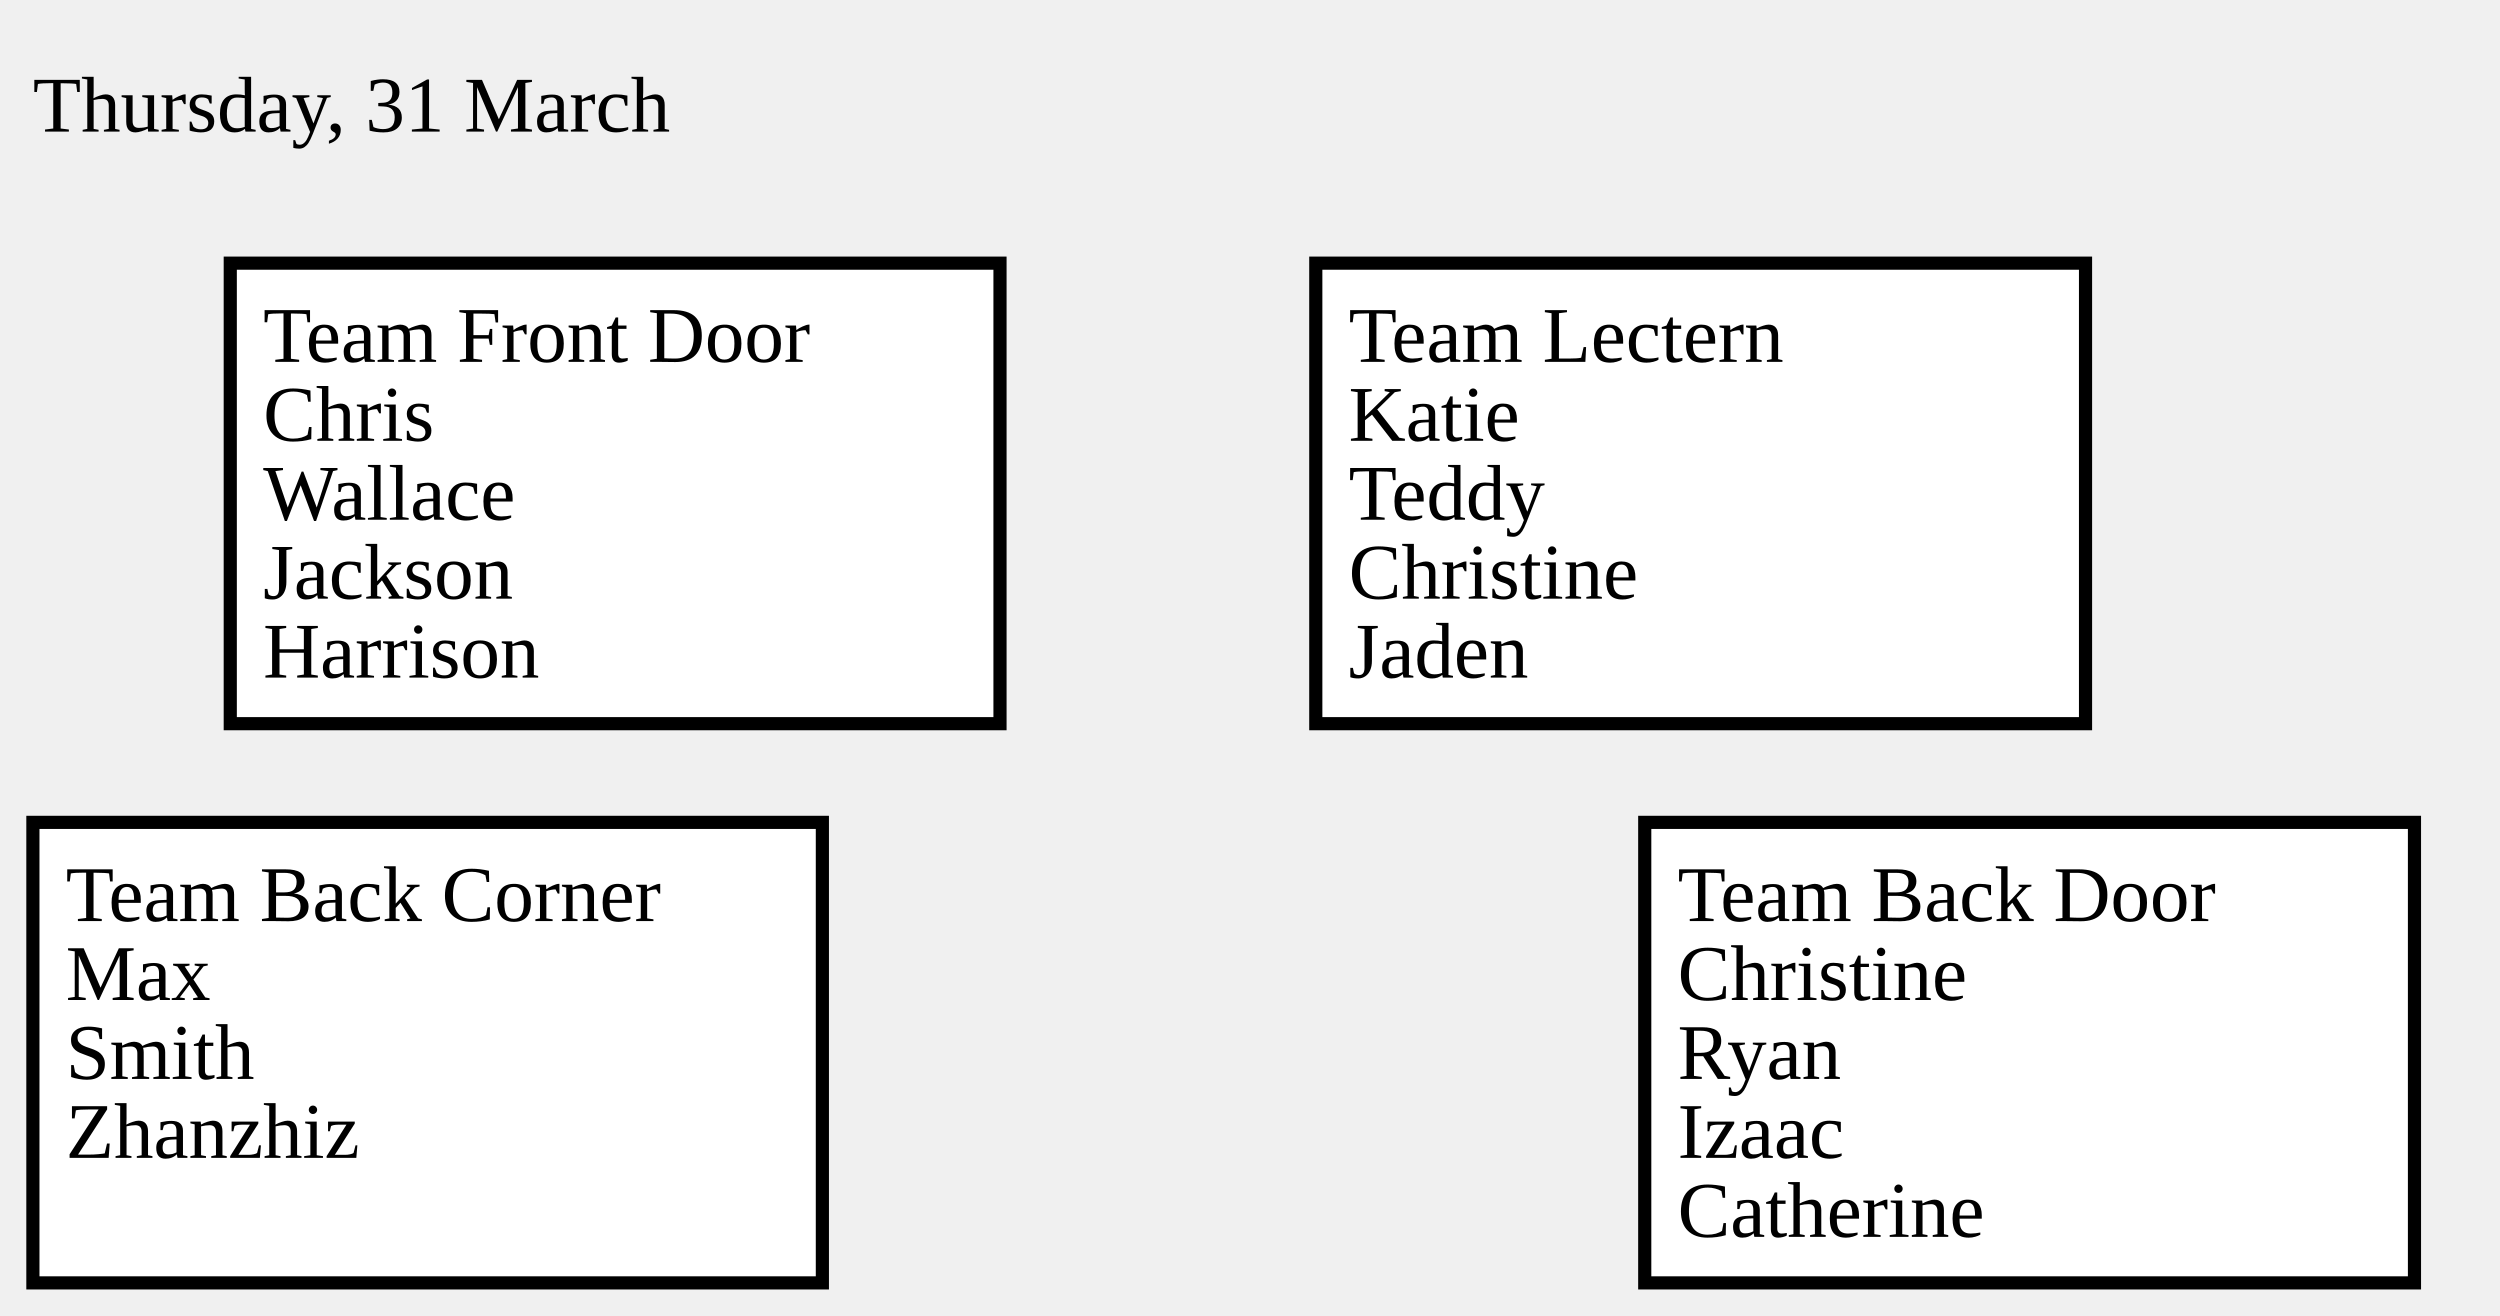
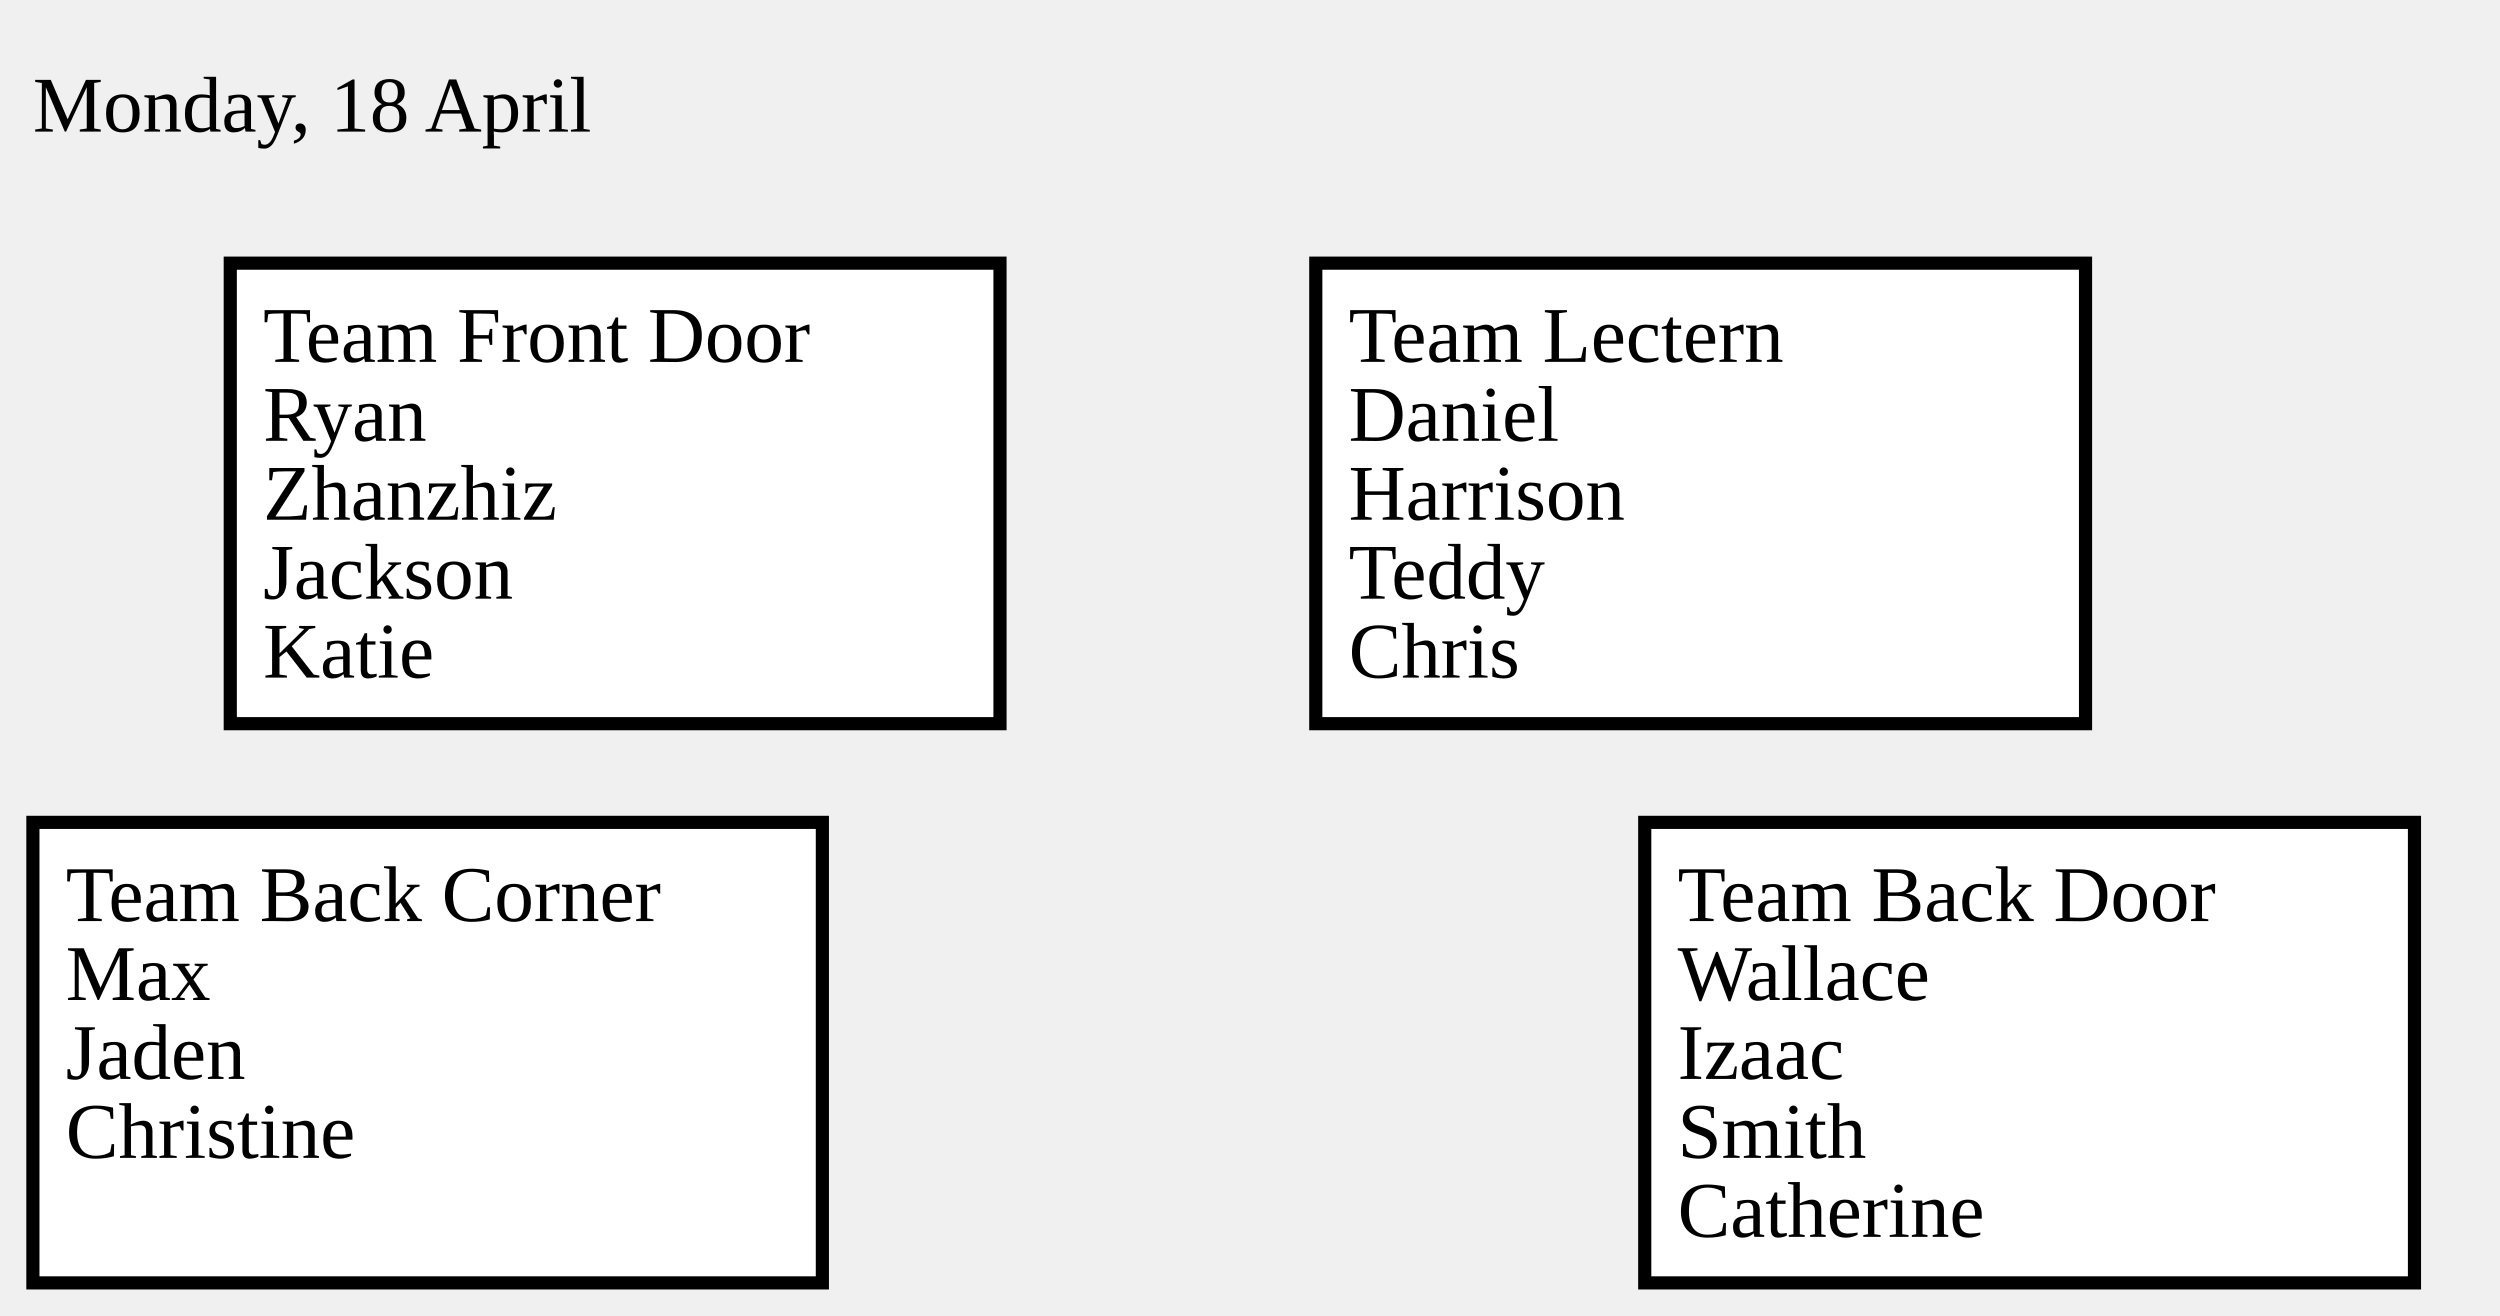
<svg xmlns="http://www.w3.org/2000/svg" width="380" height="200" viewBox="0 -200 380 200">
  <defs>
</defs>
  <rect x="200" y="-160.0" width="117" height="70" fill="#ffffff" stroke-width="2" stroke="black" />
  <text x="205" y="-145.0" font-size="12" fill="black" dy="0em">Team Lectern</text>
-   <text x="205" y="-133.0" font-size="12" fill="black" dy="0em">Katie</text>
-   <text x="205" y="-121.0" font-size="12" fill="black" dy="0em">Teddy</text>
-   <text x="205" y="-109.0" font-size="12" fill="black" dy="0em">Christine</text>
-   <text x="205" y="-97.0" font-size="12" fill="black" dy="0em">Jaden</text>
+   <text x="205" y="-133.0" font-size="12" fill="black" dy="0em">Daniel</text>
+   <text x="205" y="-121.0" font-size="12" fill="black" dy="0em">Harrison</text>
+   <text x="205" y="-109.0" font-size="12" fill="black" dy="0em">Teddy</text>
+   <text x="205" y="-97.0" font-size="12" fill="black" dy="0em">Chris</text>
  <rect x="5" y="-75.0" width="120" height="70" fill="#ffffff" stroke-width="2" stroke="black" />
  <text x="10" y="-60.0" font-size="12" fill="black" dy="0em">Team Back Corner</text>
  <text x="10" y="-48.0" font-size="12" fill="black" dy="0em">Max</text>
-   <text x="10" y="-36.0" font-size="12" fill="black" dy="0em">Smith</text>
-   <text x="10" y="-24.0" font-size="12" fill="black" dy="0em">Zhanzhiz</text>
+   <text x="10" y="-36.0" font-size="12" fill="black" dy="0em">Jaden</text>
+   <text x="10" y="-24.0" font-size="12" fill="black" dy="0em">Christine</text>
  <rect x="250" y="-75.0" width="117" height="70" fill="#ffffff" stroke-width="2" stroke="black" />
  <text x="255" y="-60.0" font-size="12" fill="black" dy="0em">Team Back Door</text>
-   <text x="255" y="-48.0" font-size="12" fill="black" dy="0em">Christine</text>
-   <text x="255" y="-36.0" font-size="12" fill="black" dy="0em">Ryan</text>
-   <text x="255" y="-24.0" font-size="12" fill="black" dy="0em">Izaac</text>
+   <text x="255" y="-48.0" font-size="12" fill="black" dy="0em">Wallace</text>
+   <text x="255" y="-36.0" font-size="12" fill="black" dy="0em">Izaac</text>
+   <text x="255" y="-24.0" font-size="12" fill="black" dy="0em">Smith</text>
  <text x="255" y="-12.0" font-size="12" fill="black" dy="0em">Catherine</text>
  <rect x="35" y="-160.0" width="117" height="70" fill="#ffffff" stroke-width="2" stroke="black" />
  <text x="40" y="-145.0" font-size="12" fill="black" dy="0em">Team Front Door</text>
-   <text x="40" y="-133.0" font-size="12" fill="black" dy="0em">Chris</text>
-   <text x="40" y="-121.0" font-size="12" fill="black" dy="0em">Wallace</text>
+   <text x="40" y="-133.0" font-size="12" fill="black" dy="0em">Ryan</text>
+   <text x="40" y="-121.0" font-size="12" fill="black" dy="0em">Zhanzhiz</text>
  <text x="40" y="-109.0" font-size="12" fill="black" dy="0em">Jackson</text>
-   <text x="40" y="-97.0" font-size="12" fill="black" dy="0em">Harrison</text>
-   <text x="5" y="-180" font-size="12" fill="black" dy="0em">Thursday, 31 March</text>
+   <text x="40" y="-97.0" font-size="12" fill="black" dy="0em">Katie</text>
+   <text x="5" y="-180" font-size="12" fill="black" dy="0em">Monday, 18 April</text>
</svg>
